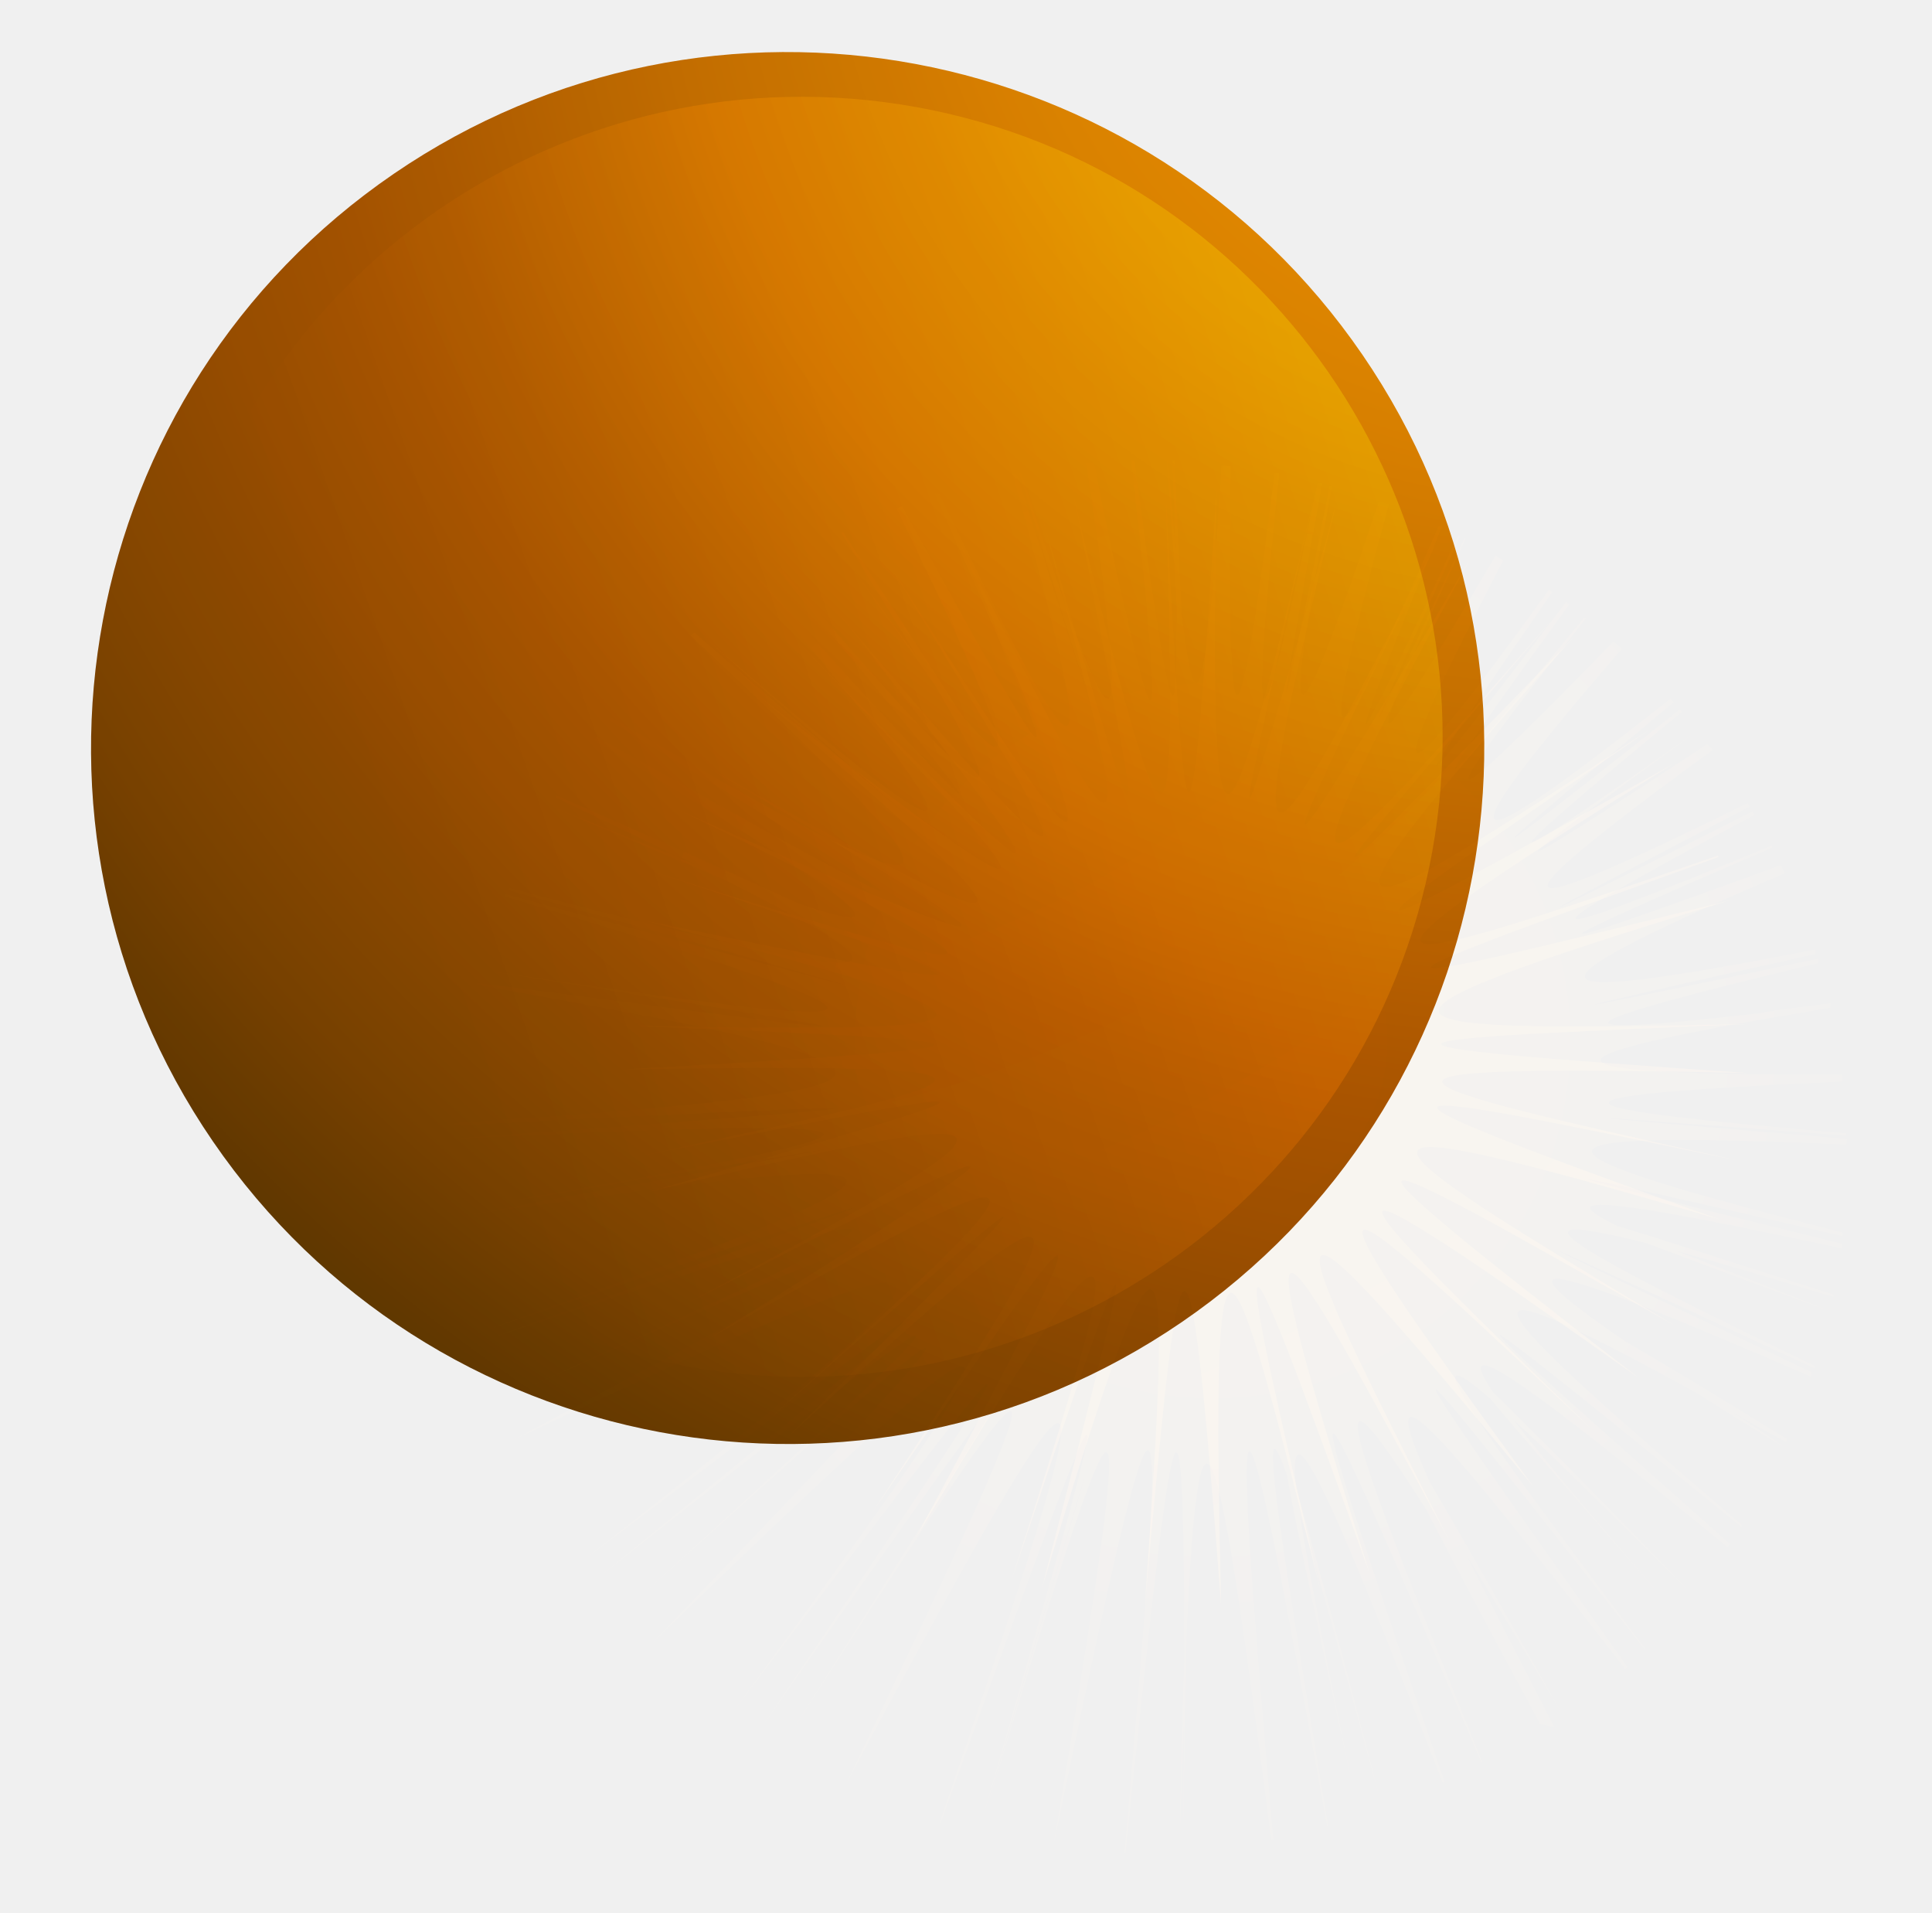
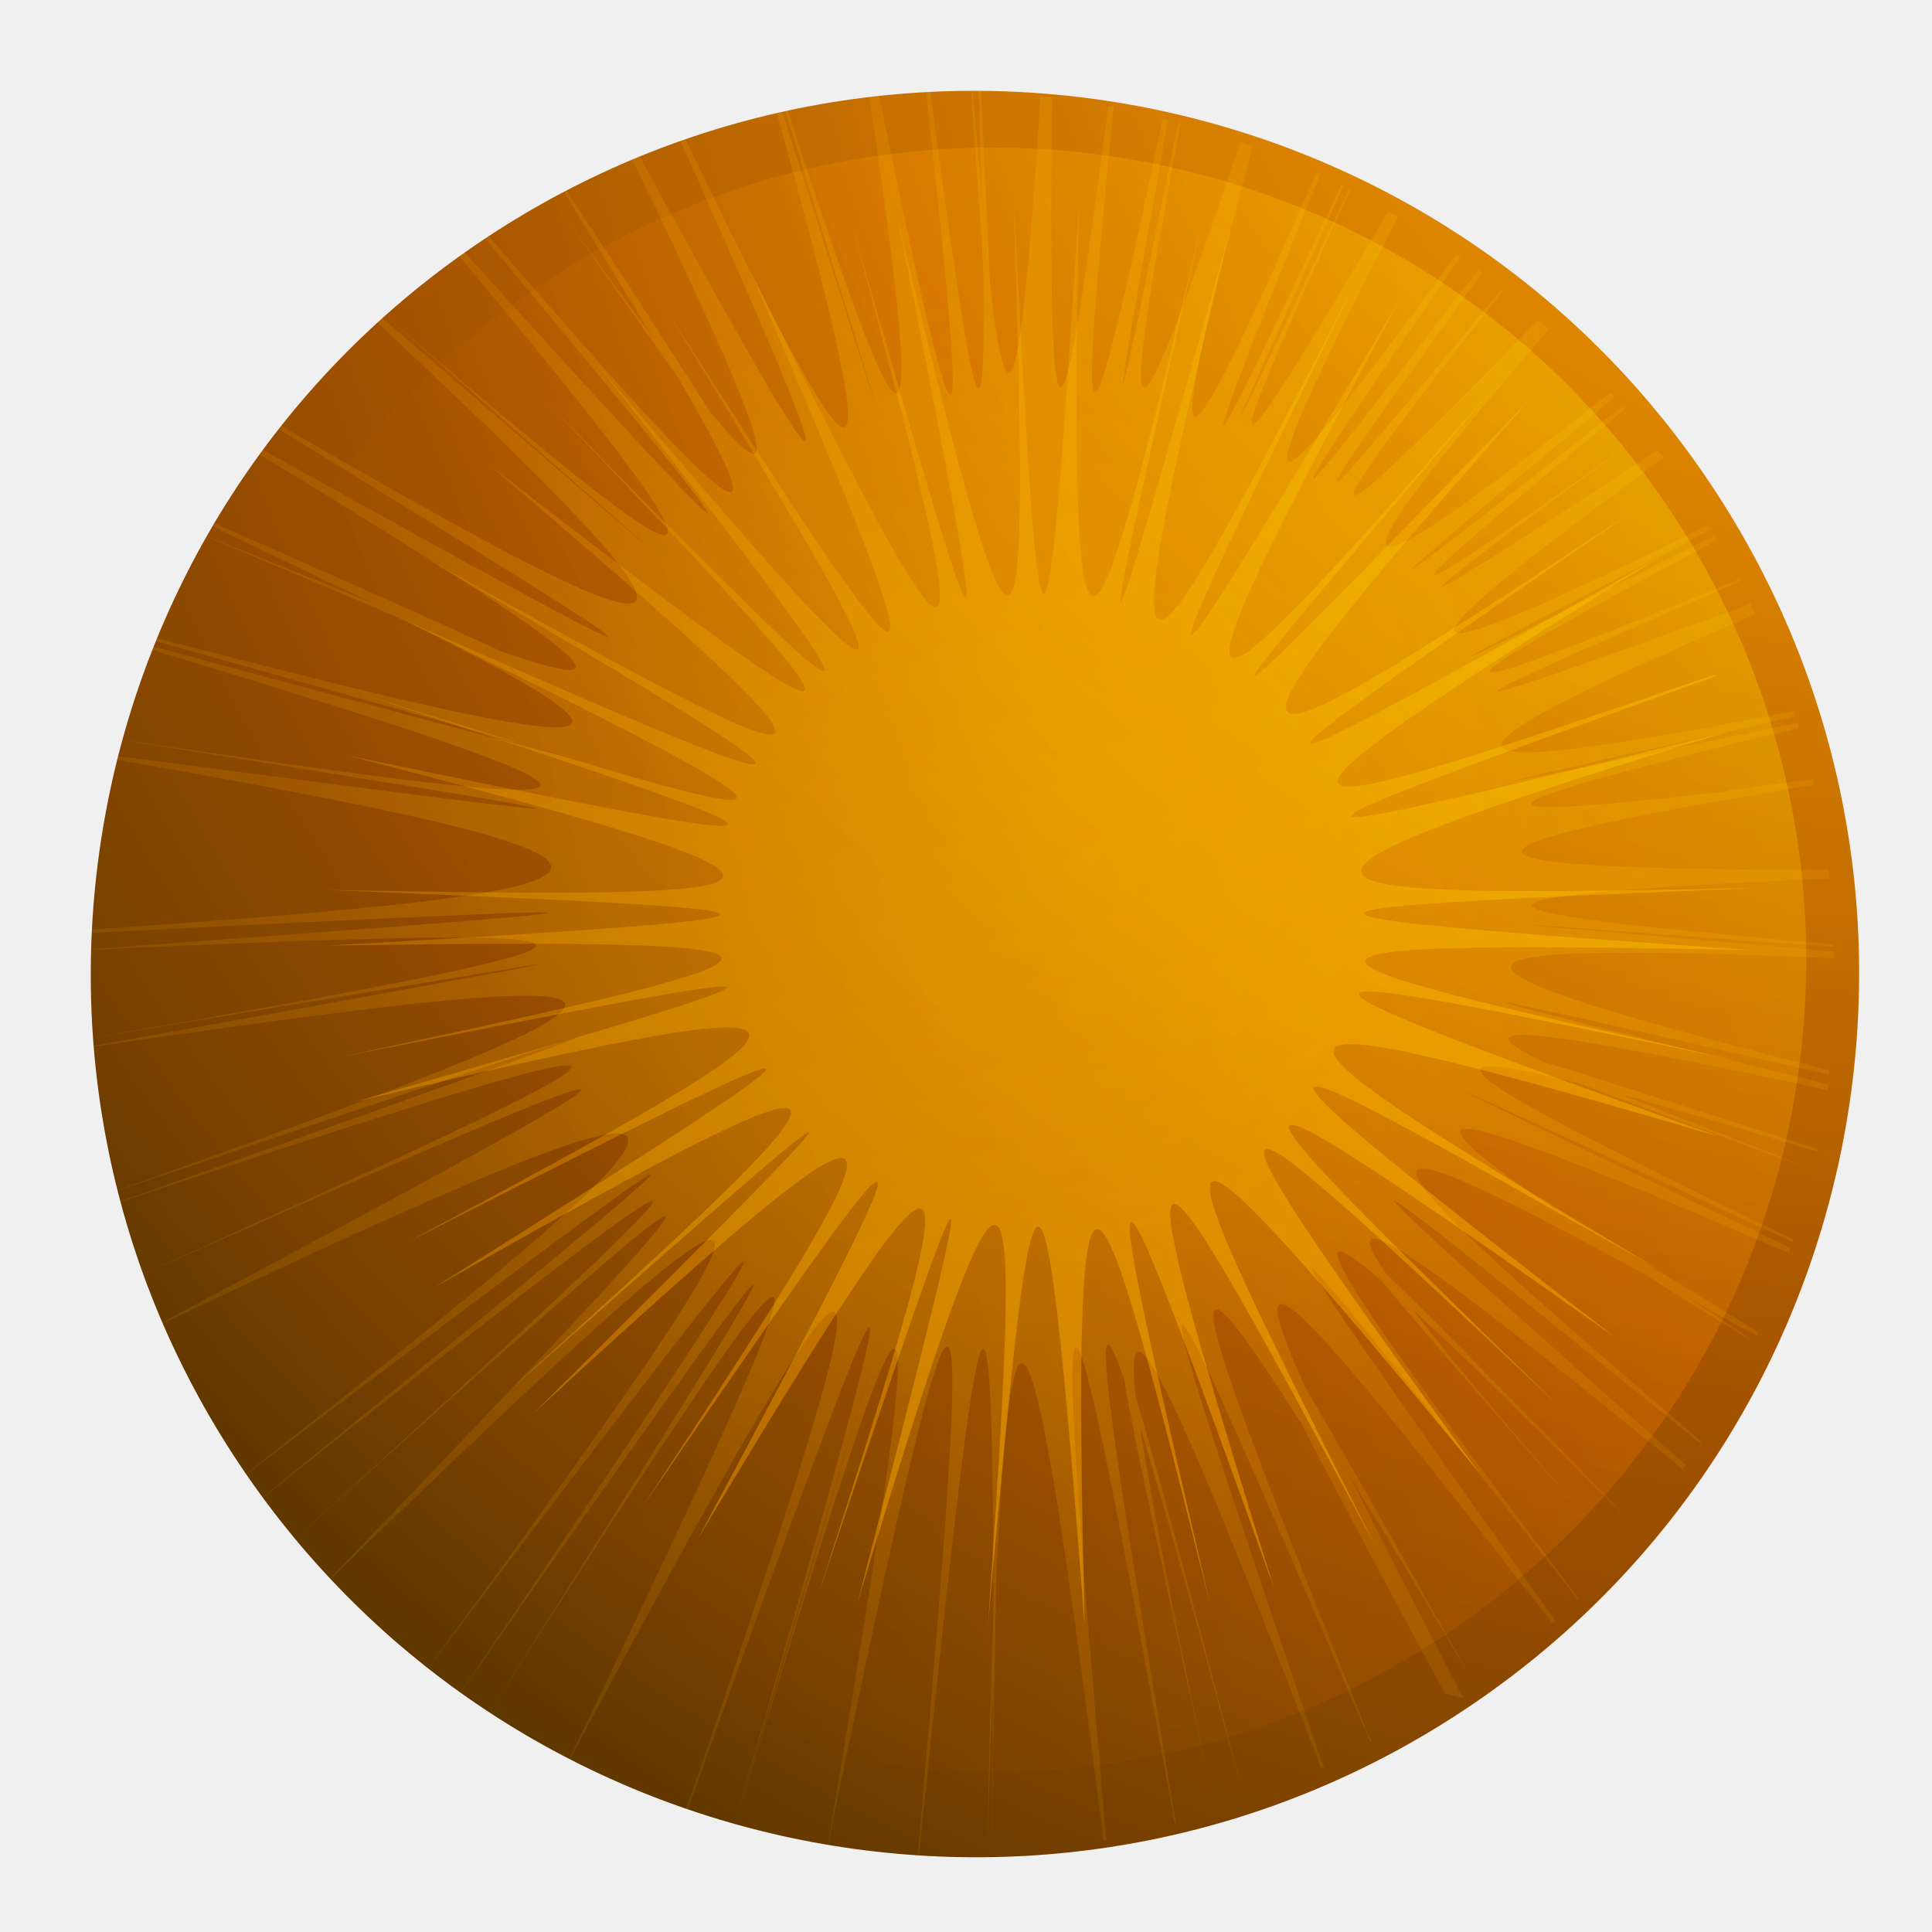
- <svg xmlns="http://www.w3.org/2000/svg" width="99" height="98" viewBox="0 0 99 98" fill="none">
-   <path style="mix-blend-mode:screen" d="M88.071 43.904C69.638 50.552 67.038 51.496 88.644 46.128C67.235 52.658 70.031 52.877 89.7 52.462C70 53.276 67.229 53.461 89.561 54.975C67.32 54.5 70.244 55.302 89.096 59.469C70.169 55.526 67.223 55.009 88.171 62.494C66.616 56.166 69.012 57.844 85.851 67.934C68.809 58.23 66.216 56.88 83.978 70.598C65.75 57.704 67.872 59.935 81.749 73.406C67.631 60.088 65.376 58.077 78.55 76.139C64.181 58.672 65.298 61.282 74.306 79.019C64.934 61.541 63.457 59.131 70.213 80.707C62.622 59.525 63.207 62.323 67.679 81.542C62.913 62.415 62.038 59.651 62.572 82.233C60.844 59.501 60.472 62.053 58.66 82.329C60.064 62.135 59.979 59.548 53.397 81.345C59.066 59.477 58.242 61.936 51.817 80.992C57.957 61.914 58.557 59.38 46.937 78.776C57.688 58.738 56.215 60.688 44.682 77.51C55.886 60.49 56.973 58.338 40.269 73.724C56.205 57.877 54.355 59.51 39.309 72.789C54.197 59.326 55.832 57.504 36.306 68.597C55.386 56.608 53.299 57.593 35.184 66.789C53.04 57.228 54.982 55.889 33.043 61.116C54.421 54.985 52.032 55.429 32.496 59.295C51.941 55.135 54.29 54.458 32.044 54.786C54.304 53.542 51.965 53.359 31.932 52.541C52 52.903 54.314 52.682 32.759 47.099C54.342 51.594 52.051 50.785 33.354 44.623C52.13 50.504 54.496 51.09 34.692 41.458C54.949 50.438 52.983 49.137 35.854 39.082C53.242 48.756 55.349 49.723 38.553 35.393C55.934 48.851 54.359 46.95 40.821 32.817C54.544 46.793 56.312 48.422 42.785 31.192C57.032 48.019 55.985 45.987 45.65 29.064C56.345 45.786 57.748 47.674 48.997 27.376C58.71 47.118 58.265 44.732 53.201 25.754C58.616 44.644 59.299 46.934 55.01 25.379C60.159 46.944 60.333 44.721 59.712 24.714C60.736 44.695 60.962 46.95 62.347 24.805C61.937 46.968 62.743 44.737 67.351 25.425C62.967 44.812 62.499 47.127 68.47 25.799C63.214 47.527 64.45 45.673 73.662 27.695C64.779 45.871 63.872 47.922 75.307 28.684C64.702 48.331 66.495 46.693 79.611 31.658C66.652 46.877 65.074 48.704 80.624 32.655C65.763 49.446 67.977 48.3 84.684 37.273C68.178 48.66 66.17 50.109 85.745 39.134C66.855 50.908 69.494 50.196 88.019 43.842L88.071 43.904Z" fill="url(#paint0_radial_221_16)" />
-   <path style="mix-blend-mode:screen" opacity="0.3" d="M79.652 88.498C77.808 84.913 76.261 81.924 75.069 79.537C76.445 81.767 78.172 84.655 80.201 88.082C76.972 82.382 74.702 78.362 73.282 75.957C70.343 69.476 73 72.207 83.273 85.512L83.396 85.406C69.582 65.975 70.749 67.213 84.271 84.5L84.328 84.504C75.379 72.622 72.232 68.075 76.373 71.667C77.841 73.445 81.108 77.198 85.906 82.677C82.06 78.248 79.219 74.929 77.605 72.796C79.588 74.614 82.627 77.604 86.728 81.709C81.417 76.19 78.062 72.831 76.513 71.334C74.3 68.064 77.84 70.52 88.526 79.269L88.653 79.106C72.218 64.575 73.473 65.418 89.238 78.234L89.247 78.121C75.412 66.316 73.36 63.919 87.015 71.408C88.327 72.256 89.805 73.174 91.451 74.163C90.472 73.456 89.542 72.867 88.669 72.283C89.547 72.81 90.538 73.346 91.53 73.882L91.543 73.712C88.038 71.545 85.296 69.897 83.264 68.706C76.341 63.979 78.773 64.456 92.824 70.542L92.842 70.314C74.851 61.741 76.071 62.295 92.974 70.095L92.983 69.981C80.257 63.826 76.686 61.769 84.345 63.686C86.465 64.483 89.589 65.644 93.776 67.175C90.546 65.891 87.926 64.883 85.921 64.096C88.001 64.66 90.639 65.439 93.948 66.443L93.957 66.329C88.466 64.582 84.828 63.38 82.919 62.829C79.211 61.049 82.569 61.426 94.372 63.953L94.39 63.725C76.421 59.282 77.667 59.494 94.421 63.326L94.434 63.155C77.883 58.938 76.646 57.866 94.615 58.638L94.637 58.353C77.696 56.916 79.009 57.018 94.593 58.177L94.602 58.063C79.088 56.738 77.754 56.175 94.407 55.41C94.416 55.296 94.425 55.182 94.377 55.063C78.647 55.04 77.379 54.367 93.784 51.633L93.801 51.405C92.409 51.583 91.193 51.718 90.087 51.918C79.311 53.142 79.466 52.638 93.158 49.348L93.176 49.12C77.416 52.42 78.412 52.154 93.022 48.878L93.04 48.65C78.233 51.509 76.895 51.003 91.451 44.741C91.403 44.622 91.302 44.442 91.254 44.324C77.248 49.425 78.21 48.869 90.807 43.429L90.816 43.315C78.122 48.518 76.963 48.657 89.904 41.752L89.803 41.572C76.177 48.424 77.021 47.916 89.65 41.331L89.549 41.151C76.833 47.385 75.634 47.291 87.752 38.43C87.704 38.312 87.594 38.246 87.489 38.123C75.627 45.914 76.374 45.17 86.967 37.451C76.33 44.994 75.32 45.432 86.182 36.472L86.077 36.349C74.512 45.483 75.136 44.844 85.761 35.98L85.603 35.796C74.654 44.405 73.38 44.535 83.103 33.249C82.998 33.127 82.836 32.999 82.674 32.872C72.811 42.999 73.181 41.938 81.274 31.673L81.16 31.664C72.914 41.688 72.109 42.428 80.41 30.974L80.248 30.847C71.293 42.594 71.706 41.708 79.542 30.333L79.379 30.206C71.272 41.388 70.262 41.825 77.028 28.703C76.918 28.637 76.751 28.567 76.646 28.444C69.495 40.618 69.636 39.539 75.106 27.578L75.049 27.574C69.474 39.412 68.999 40.35 74.829 27.442L74.715 27.433C68.441 40.88 68.631 39.92 73.891 26.967L73.719 26.954C68.06 39.875 67.203 40.554 71.165 25.837C70.994 25.823 70.832 25.696 70.661 25.683C65.953 39.653 65.708 38.373 68.251 24.921L68.137 24.912C65.418 38.407 65.101 39.53 67.746 24.767L67.518 24.749C64.31 40.099 64.052 38.989 65.547 24.251L65.319 24.233C63.425 38.94 62.888 39.93 63.05 23.884L62.593 23.848C61.834 35.776 61.275 37.797 60.561 31.49C60.475 29.648 60.333 27.056 60.201 23.604L60.087 23.595C60.129 25.262 60.18 26.814 60.249 28.139C60.123 26.81 60.01 25.31 59.854 23.635L59.797 23.63C59.974 26.512 60.186 28.937 60.277 30.722C60.404 39.392 59.836 36.366 58.133 23.615L57.962 23.602C59.719 39.339 59.511 40.527 56.056 23.74L55.657 23.708C58.146 40.363 57.151 39.138 52.341 24.253L52.227 24.244C56.905 39.349 57.316 40.7 52.109 24.292L51.88 24.274C56.766 41.861 55.586 40.794 48.126 25.3L47.897 25.282C54.984 41.149 55.229 42.43 46.237 25.956C46.123 25.947 46 26.052 45.943 26.047C51.581 37.671 52.557 40.615 49.203 36.511C48.028 34.641 46.082 31.621 43.206 27.267L43.092 27.259C44.617 29.787 45.893 31.836 46.91 33.521C45.713 31.937 44.262 29.931 42.609 27.565C44.827 30.778 46.638 33.328 47.931 35.15C52.695 43.264 49.809 40.515 39.965 29.079L39.841 29.184C52.022 43.785 52.789 44.992 38.993 29.749L38.809 29.907C51.779 45.429 49.949 44.598 35.694 32.302C49.984 44.888 51.388 46.03 35.571 32.407L35.386 32.564C51.496 47.587 49.45 47.312 31.325 36.778L31.202 36.883C49.23 47.926 50.533 48.888 30.56 37.751L30.433 37.913C43.92 46.078 46.899 48.375 40.807 46.236C38.424 45.133 34.374 43.325 28.489 40.744L28.48 40.858C31.192 42.159 33.571 43.32 35.62 44.283C33.505 43.429 31.056 42.435 28.159 41.292C31.718 42.774 34.663 44.036 36.998 45.021C48.99 51.004 44.565 50.315 26.052 45.486L26.043 45.6C48.181 51.802 49.924 52.282 25.911 45.819L25.902 45.933C49.295 52.978 46.881 53.019 24.577 49.672C47.034 53.261 49.246 53.605 24.409 50.347L24.401 50.462C50.233 54.944 48.037 55.862 23.274 57.543L23.265 57.657C48.282 56.398 50.236 56.378 23.211 58.341C49.721 57.084 47.306 57.87 23.326 62.02C47.468 57.997 49.857 57.553 23.299 62.362C50.892 58.265 48.95 59.604 24.325 68.35C49.328 59.92 51.33 59.274 24.403 68.815C51.048 59.94 48.76 61.31 25.375 71.816C48.922 61.437 51.294 60.475 26.194 73.829C52.667 61.271 51.194 63.221 29.726 80.07C51.51 63.589 53.329 62.355 30.396 81.04C53.161 63.03 51.289 64.949 31.756 82.752C51.337 65.067 53.42 63.394 33.238 84.359C54.605 63.659 53.637 65.763 37.379 87.951C54.028 65.908 55.483 64.186 38.739 88.918C55.543 64.879 54.22 67.127 39.941 89.7C54.325 67.25 55.982 65.143 43.302 91.511C57.29 65.302 56.998 67.574 48.151 93.38L48.208 93.385C57.38 67.833 58.286 65.782 50.117 93.935C58.352 66.418 57.585 68.881 50.175 93.94C57.69 69.004 58.685 66.558 53.967 94.637C59.787 66.415 59.965 68.551 57.619 94.922L57.676 94.927C60.023 72.226 60.677 67.517 60.685 85.068C60.586 87.813 60.503 91.076 60.438 94.856C60.511 92.453 60.566 90.277 60.664 88.278C60.684 90.229 60.625 92.461 60.609 94.869C60.684 90.229 60.75 86.449 60.81 83.471C61.474 69.816 62.328 72.119 65.136 94.247L65.25 94.256C62.851 66.883 63.508 68.77 68.004 93.554L68.061 93.558C65.4 77.635 64.414 71.135 65.959 75.614C66.308 77.764 67.619 83.773 69.651 93.051C68.091 85.818 67.065 80.576 66.611 77.558C67.526 80.554 68.917 85.538 70.832 92.627C68.628 84.082 67.15 78.747 66.424 76.282C65.928 71.597 68.044 76.121 73.92 91.32L74.034 91.329C65.665 66.874 66.577 68.436 75.897 90.27L75.954 90.274C68.969 73.096 67.284 68.205 73.061 77.316C74.41 79.887 76.36 83.596 78.919 88.326L79.652 88.498Z" fill="url(#paint1_radial_221_16)" />
-   <path d="M60.544 67.745C44.288 78.865 22.047 74.72 10.912 58.48C-0.222 42.24 3.924 20.024 20.179 8.904C36.435 -2.215 58.676 1.93 69.811 18.17C80.945 34.41 76.799 56.626 60.544 67.745Z" fill="white" style="mix-blend-mode:multiply" />
-   <path style="mix-blend-mode:multiply" d="M60.544 67.745C44.288 78.865 22.047 74.72 10.912 58.48C-0.222 42.24 3.924 20.024 20.179 8.904C36.435 -2.215 58.676 1.93 69.811 18.17C80.945 34.41 76.799 56.626 60.544 67.745Z" fill="url(#paint2_radial_221_16)" />
-   <path style="mix-blend-mode:color-dodge" opacity="0.3" d="M46.971 5.49C64.806 8.717 76.62 25.813 73.392 43.627C70.164 61.442 53.051 73.24 35.217 70.013C17.383 66.785 5.569 49.689 8.796 31.875C12.024 14.06 29.137 2.262 46.971 5.49Z" fill="url(#paint3_linear_221_16)" />
+ <svg xmlns="http://www.w3.org/2000/svg" width="78" height="78" viewBox="0 0 78 78" fill="none">
+   <path style="mix-blend-mode:multiply" d="M59.544 68.745C43.288 79.865 21.047 75.72 9.912 59.48C-1.222 43.24 2.924 21.024 19.179 9.904C35.435 -1.215 57.676 2.93 68.811 19.17C79.945 35.41 75.799 57.626 59.544 68.745V68.745Z" fill="url(#paint0_radial_221_16)" />
+   <path style="mix-blend-mode:color-dodge" opacity="0.3" d="M45.971 6.49C63.806 9.717 75.62 26.813 72.392 44.627C69.164 62.442 52.051 74.24 34.217 71.013C16.383 67.785 4.569 50.689 7.796 32.875C11.024 15.06 28.137 3.262 45.971 6.49Z" fill="url(#paint1_linear_221_16)" />
+   <path style="mix-blend-mode:screen" opacity="0.3" d="M59.071 68.553C57.226 64.968 55.679 61.98 54.488 59.593C55.864 61.822 57.591 64.71 59.62 68.137C56.39 62.437 54.12 58.417 52.7 56.012C49.761 49.531 52.419 52.262 62.691 65.567L62.814 65.462C49.001 46.03 50.167 47.268 63.689 64.555L63.746 64.559C54.798 52.677 51.65 48.13 55.791 51.722C57.26 53.5 60.527 57.254 65.324 62.733C61.478 58.303 58.637 54.984 57.024 52.851C59.006 54.669 62.045 57.659 66.146 61.764C60.835 56.245 57.48 52.886 55.932 51.389C53.718 48.119 57.259 50.575 67.944 59.324L68.072 59.162C51.636 44.63 52.891 45.474 68.657 58.29L68.665 58.176C54.831 46.371 52.779 43.974 66.433 51.463C67.745 52.311 69.224 53.23 70.869 54.218C69.891 53.511 68.961 52.922 68.088 52.338C68.965 52.865 69.957 53.401 70.948 53.938L70.962 53.767C67.456 51.6 64.714 49.953 62.683 48.761C55.76 44.034 58.191 44.511 72.243 50.597L72.26 50.37C54.269 41.796 55.489 42.35 72.392 50.15L72.401 50.036C59.676 43.881 56.104 41.825 63.763 43.742C65.883 44.538 69.008 45.699 73.195 47.231C69.965 45.946 67.345 44.939 65.339 44.151C67.419 44.715 70.057 45.495 73.367 46.498L73.375 46.384C67.885 44.637 64.247 43.435 62.337 42.885C58.63 41.104 61.988 41.481 73.791 44.008L73.808 43.78C55.839 39.338 57.086 39.55 73.84 43.381L73.853 43.21C57.301 38.993 56.065 37.921 74.033 38.693L74.055 38.408C57.115 36.971 58.427 37.073 74.012 38.233L74.021 38.118C58.507 36.793 57.173 36.23 73.826 35.465C73.835 35.351 73.844 35.237 73.796 35.119C58.065 35.095 56.797 34.423 73.202 31.688L73.22 31.46C71.828 31.639 70.612 31.773 69.505 31.973C58.73 33.197 58.884 32.693 72.576 29.403L72.594 29.175C56.834 32.475 57.831 32.209 72.441 28.933L72.459 28.705C57.652 31.564 56.313 31.058 70.869 24.796C70.821 24.677 70.72 24.498 70.672 24.379C56.666 29.48 57.628 28.924 70.225 23.484L70.234 23.37C57.541 28.573 56.382 28.712 69.323 21.808L69.222 21.628C55.596 28.479 56.439 27.971 69.068 21.386L68.968 21.206C56.251 27.44 55.053 27.347 67.17 18.485C67.122 18.367 67.013 18.301 66.907 18.178C55.045 25.97 55.792 25.225 66.385 17.506C55.749 25.049 54.739 25.487 65.601 16.527L65.495 16.404C53.931 25.538 54.555 24.899 65.18 16.036L65.022 15.851C54.072 24.46 52.799 24.59 62.522 13.305C62.417 13.182 62.255 13.054 62.092 12.927C52.23 23.054 52.6 21.993 60.693 11.728L60.579 11.719C52.332 21.743 51.528 22.483 59.829 11.03L59.666 10.902C50.711 22.649 51.125 21.764 58.96 10.388L58.798 10.261C50.69 21.443 49.68 21.88 56.446 8.758C56.337 8.692 56.17 8.622 56.065 8.499C48.913 20.673 49.055 19.595 54.524 7.633L54.467 7.629C48.892 19.467 48.417 20.405 54.248 7.497L54.134 7.488C47.859 20.935 48.049 19.975 53.309 7.022L53.138 7.009C47.478 19.93 46.621 20.609 50.584 5.892C50.413 5.878 50.25 5.751 50.079 5.738C45.371 19.709 45.127 18.428 47.67 4.976L47.555 4.967C44.837 18.462 44.52 19.585 47.165 4.822L46.937 4.804C43.729 20.154 43.471 19.044 44.966 4.306L44.738 4.288C42.843 18.995 42.306 19.985 42.468 3.939L42.012 3.904C41.253 15.831 40.693 17.852 39.98 11.545C39.894 9.703 39.752 7.111 39.619 3.659L39.505 3.651C39.547 5.317 39.598 6.87 39.667 8.194C39.541 6.865 39.429 5.365 39.272 3.69L39.215 3.685C39.392 6.567 39.605 8.992 39.695 10.777C39.822 19.448 39.255 16.421 37.551 3.67L37.38 3.657C39.137 19.394 38.93 20.582 35.474 3.795L35.075 3.764C37.565 20.418 36.569 19.194 31.76 4.308L31.646 4.299C36.323 19.404 36.734 20.755 31.527 4.347L31.299 4.329C36.184 21.916 35.005 20.849 27.544 5.355L27.316 5.337C34.403 21.204 34.647 22.485 25.655 6.011C25.541 6.002 25.418 6.107 25.361 6.102C31 17.726 31.975 20.67 28.621 16.566C27.447 14.696 25.5 11.677 22.625 7.323L22.511 7.314C24.036 9.842 25.311 11.891 26.328 13.576C25.131 11.992 23.68 9.986 22.027 7.62C24.246 10.833 26.056 13.383 27.349 15.205C32.113 23.319 29.227 20.57 19.383 9.134L19.26 9.239C31.441 23.84 32.208 25.047 18.412 9.804L18.227 9.962C31.198 25.485 29.368 24.654 15.112 12.357C29.403 24.943 30.806 26.085 14.989 12.462L14.805 12.62C30.915 27.642 28.869 27.367 10.744 16.834L10.621 16.939C28.649 27.981 29.952 28.943 9.979 17.806L9.851 17.968C23.338 26.133 26.317 28.43 20.226 26.291C17.843 25.188 13.792 23.38 7.908 20.799L7.899 20.913C10.611 22.214 12.989 23.375 15.038 24.338C12.923 23.485 10.474 22.491 7.578 21.347C11.137 22.829 14.081 24.091 16.416 25.076C28.408 31.06 23.984 30.37 5.471 25.541L5.462 25.655C27.6 31.857 29.342 32.337 5.33 25.874L5.321 25.988C28.714 33.033 26.299 33.074 3.995 29.727C26.452 33.316 28.665 33.66 3.828 30.403L3.819 30.517C29.651 34.999 27.455 35.917 2.692 37.598L2.683 37.712C27.7 36.453 29.654 36.433 2.63 38.396C29.14 37.139 26.724 37.925 2.744 42.075C26.887 38.053 29.275 37.608 2.718 42.417C30.311 38.32 28.369 39.66 3.743 48.405C28.746 39.976 30.749 39.329 3.822 48.87C30.467 39.995 28.178 41.365 4.793 51.871C28.34 41.493 30.712 40.531 5.612 53.885C32.086 41.326 30.613 43.276 9.144 60.125C30.928 43.645 32.747 42.41 9.815 61.095C32.58 43.085 30.708 45.004 11.174 62.807C30.756 45.122 32.839 43.45 12.656 64.414C34.024 43.714 33.056 45.818 16.797 68.006C33.446 45.963 34.901 44.242 18.157 68.973C34.962 44.934 33.638 47.183 19.359 69.755C33.743 47.306 35.401 45.198 22.72 71.566C36.709 45.358 36.417 47.629 27.57 73.436L27.627 73.44C36.798 47.888 37.705 45.837 29.536 73.99C37.77 46.473 37.004 48.937 29.593 73.995C37.109 49.059 38.103 46.614 33.385 74.692C39.206 46.47 39.383 48.606 37.038 74.978L37.095 74.982C39.441 52.281 40.096 47.572 40.104 65.123C40.004 67.868 39.922 71.131 39.856 74.911C39.929 72.508 39.984 70.332 40.083 68.333C40.103 70.284 40.043 72.517 40.028 74.924C40.103 70.284 40.168 66.504 40.228 63.526C40.892 49.871 41.746 52.174 44.555 74.303L44.669 74.311C42.27 46.939 42.926 48.825 47.422 73.609L47.479 73.613C44.818 57.691 43.833 51.19 45.378 55.67C45.727 57.819 47.037 63.829 49.069 73.106C47.509 65.873 46.483 60.631 46.03 57.613C46.944 60.61 48.335 65.593 50.251 72.683C48.047 64.137 46.569 58.802 45.842 56.337C45.347 51.653 47.462 56.176 53.338 71.375L53.453 71.384C45.084 46.929 45.995 48.491 55.315 70.325L55.372 70.329C48.388 53.152 46.702 48.26 52.479 57.371C53.829 59.943 55.779 63.651 58.338 68.381L59.071 68.553Z" fill="url(#paint2_radial_221_16)" />
+   <path style="mix-blend-mode:screen" d="M69.288 27.291C50.855 33.939 48.255 34.883 69.861 29.515C48.451 36.045 51.248 36.264 70.917 35.849C51.217 36.663 48.446 36.848 70.778 38.362C48.537 37.888 51.46 38.689 70.312 42.856C51.386 38.913 48.44 38.396 69.387 45.881C47.833 39.553 50.228 41.231 67.068 51.321C50.026 41.617 47.433 40.267 65.195 53.985C46.967 41.091 49.089 43.322 62.966 56.793C48.848 43.475 46.593 41.464 59.767 59.526C45.398 42.059 46.515 44.669 55.523 62.407C46.15 44.928 44.673 42.518 51.429 64.094C43.839 42.912 44.424 45.711 48.895 64.929C44.13 45.802 43.255 43.038 43.789 65.62C42.061 42.888 41.689 45.44 39.877 65.716C41.281 45.523 41.196 42.935 34.614 64.732C40.283 42.864 39.459 45.323 33.034 64.379C39.174 45.301 39.774 42.767 28.154 62.163C38.905 42.125 37.432 44.075 25.899 60.897C37.103 43.877 38.19 41.725 21.486 57.111C37.422 41.264 35.572 42.898 20.526 56.176C35.414 42.713 37.049 40.891 17.523 51.984C36.602 39.996 34.516 40.98 16.401 50.176C34.257 40.615 36.199 39.276 14.26 44.503C35.638 38.372 33.249 38.816 13.713 42.682C33.157 38.522 35.507 37.845 13.261 38.174C35.521 36.929 33.181 36.746 13.149 35.928C33.217 36.29 35.531 36.069 13.976 30.487C35.558 34.982 33.267 34.172 14.571 28.01C33.347 33.892 35.712 34.478 15.909 24.845C36.165 33.825 34.2 32.524 17.071 22.469C34.459 32.143 36.566 33.11 19.77 18.78C37.15 32.238 35.576 30.337 22.038 16.204C35.761 30.18 37.528 31.809 24.002 14.58C38.249 31.407 37.202 29.375 26.867 12.452C37.562 29.173 38.965 31.061 30.214 10.763C39.927 30.505 39.482 28.119 34.417 9.141C39.833 28.032 40.515 30.322 36.227 8.766C41.376 30.331 41.549 28.108 40.929 8.101C41.953 28.082 42.179 30.337 43.563 8.192C43.154 30.355 43.96 28.124 48.568 8.812C44.184 28.199 43.716 30.514 49.687 9.186C44.431 30.914 45.666 29.06 54.879 11.082C45.996 29.258 45.089 31.309 56.524 12.071C45.918 31.718 47.711 30.08 60.828 15.045C47.869 30.265 46.291 32.092 61.841 16.042C46.98 32.834 49.194 31.687 65.901 20.66C49.395 32.047 47.387 33.496 66.962 22.521C48.071 34.295 50.711 33.584 69.236 27.23L69.288 27.291Z" fill="url(#paint3_radial_221_16)" />
  <defs>
-     <radialGradient id="paint0_radial_221_16" cx="0" cy="0" r="1" gradientUnits="userSpaceOnUse" gradientTransform="translate(31.7961 1.18524) rotate(-15.2765) scale(97.9872 97.9035)">
+     <radialGradient id="paint0_radial_221_16" cx="0" cy="0" r="1" gradientUnits="userSpaceOnUse" gradientTransform="translate(78.8268 -7.49822) rotate(55.5223) scale(121.216 121.244)">
+       <stop stop-color="#FF9D00" />
+       <stop offset="0.1" stop-color="#F99800" />
+       <stop offset="0.24" stop-color="#E88A00" />
+       <stop offset="0.39" stop-color="#CD7300" />
+       <stop offset="0.54" stop-color="#AD5700" />
+       <stop offset="0.6" stop-color="#A15200" />
+       <stop offset="0.72" stop-color="#824600" />
+       <stop offset="0.86" stop-color="#513300" />
+       <stop offset="1" stop-color="#1E1F00" />
+     </radialGradient>
+     <linearGradient id="paint1_linear_221_16" x1="18.897" y1="46.067" x2="137.046" y2="5.064" gradientUnits="userSpaceOnUse">
      <stop />
-       <stop offset="0.04" stop-color="#060300" />
-       <stop offset="0.5" stop-color="#4B2500" />
-       <stop offset="0.83" stop-color="#763B00" />
-       <stop offset="1" stop-color="#874400" />
-     </radialGradient>
-     <radialGradient id="paint1_radial_221_16" cx="0" cy="0" r="1" gradientUnits="userSpaceOnUse" gradientTransform="translate(62.1331 53.3786) rotate(59.1634) scale(55.1413 55.1616)">
+       <stop offset="1" stop-color="white" />
+     </linearGradient>
+     <radialGradient id="paint2_radial_221_16" cx="0" cy="0" r="1" gradientUnits="userSpaceOnUse" gradientTransform="translate(41.5516 33.4338) rotate(59.1634) scale(55.1413 55.1616)">
      <stop stop-color="#FFA600" />
      <stop offset="0.08" stop-color="#F9A100" />
      <stop offset="0.19" stop-color="#E89300" />
      <stop offset="0.31" stop-color="#CD7D00" />
      <stop offset="0.44" stop-color="#A85F00" />
      <stop offset="0.54" stop-color="#874400" />
      <stop offset="0.64" stop-color="#763E00" />
      <stop offset="0.82" stop-color="#4B2F00" />
      <stop offset="1" stop-color="#1E1F00" />
    </radialGradient>
-     <radialGradient id="paint2_radial_221_16" cx="0" cy="0" r="1" gradientUnits="userSpaceOnUse" gradientTransform="translate(79.8268 -8.49822) rotate(55.5223) scale(121.216 121.244)">
-       <stop stop-color="#FF9D00" />
-       <stop offset="0.1" stop-color="#F99800" />
-       <stop offset="0.24" stop-color="#E88A00" />
-       <stop offset="0.39" stop-color="#CD7300" />
-       <stop offset="0.54" stop-color="#AD5700" />
-       <stop offset="0.6" stop-color="#A15200" />
-       <stop offset="0.72" stop-color="#824600" />
-       <stop offset="0.86" stop-color="#513300" />
-       <stop offset="1" stop-color="#1E1F00" />
+     <radialGradient id="paint3_radial_221_16" cx="0" cy="0" r="1" gradientUnits="userSpaceOnUse" gradientTransform="translate(13.0129 -15.4275) rotate(-15.2765) scale(97.9872 97.9035)">
+       <stop />
+       <stop offset="0.04" stop-color="#060300" />
+       <stop offset="0.5" stop-color="#4B2500" />
+       <stop offset="0.83" stop-color="#763B00" />
+       <stop offset="1" stop-color="#874400" />
    </radialGradient>
-     <linearGradient id="paint3_linear_221_16" x1="19.897" y1="45.067" x2="138.046" y2="4.064" gradientUnits="userSpaceOnUse">
-       <stop />
-       <stop offset="1" stop-color="white" />
-     </linearGradient>
  </defs>
</svg>
